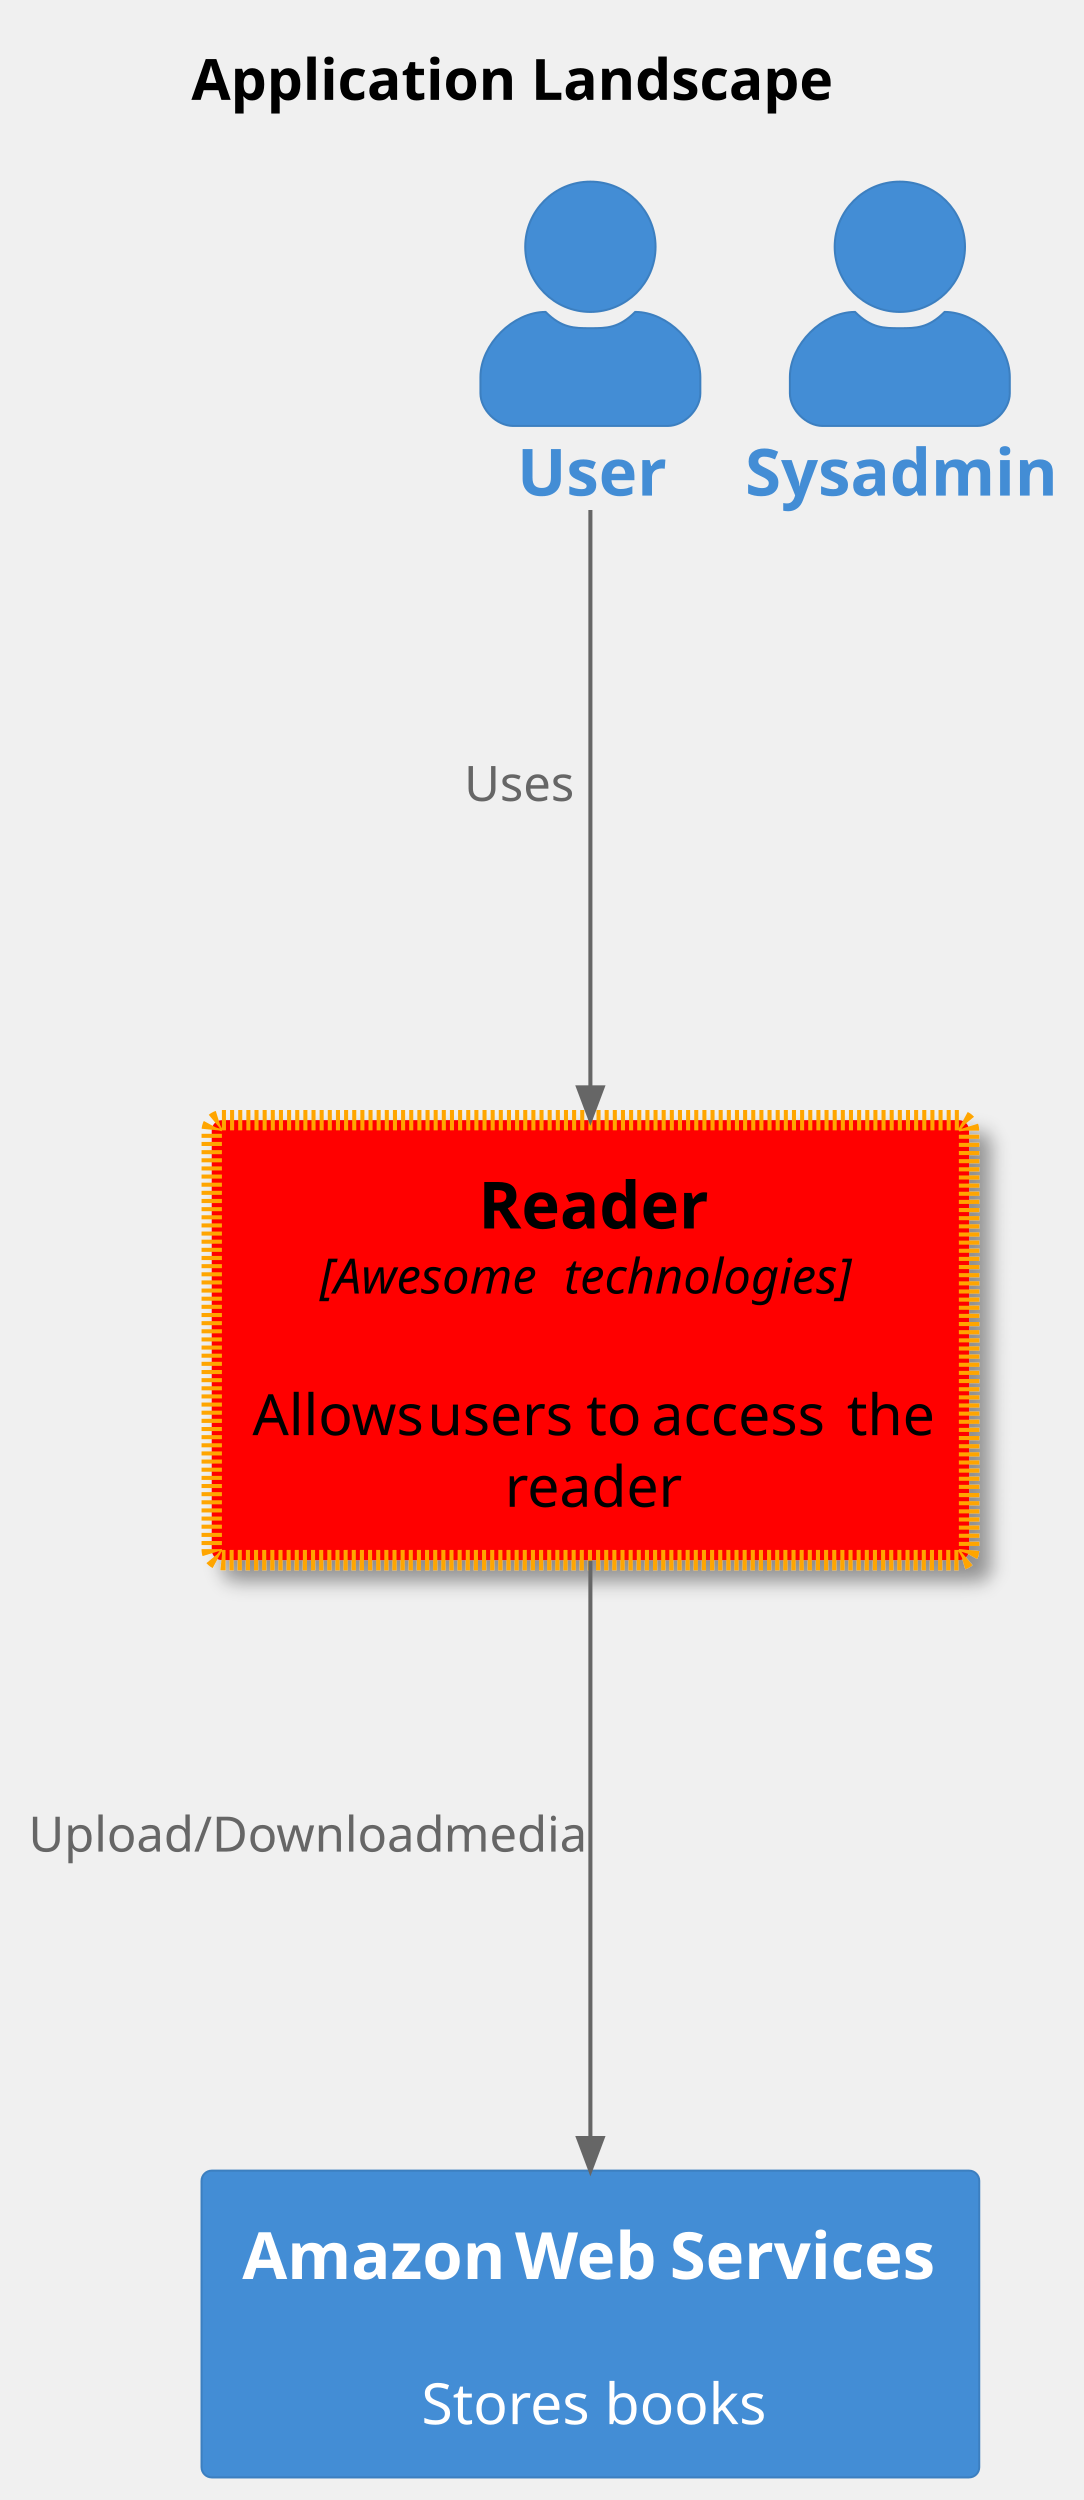
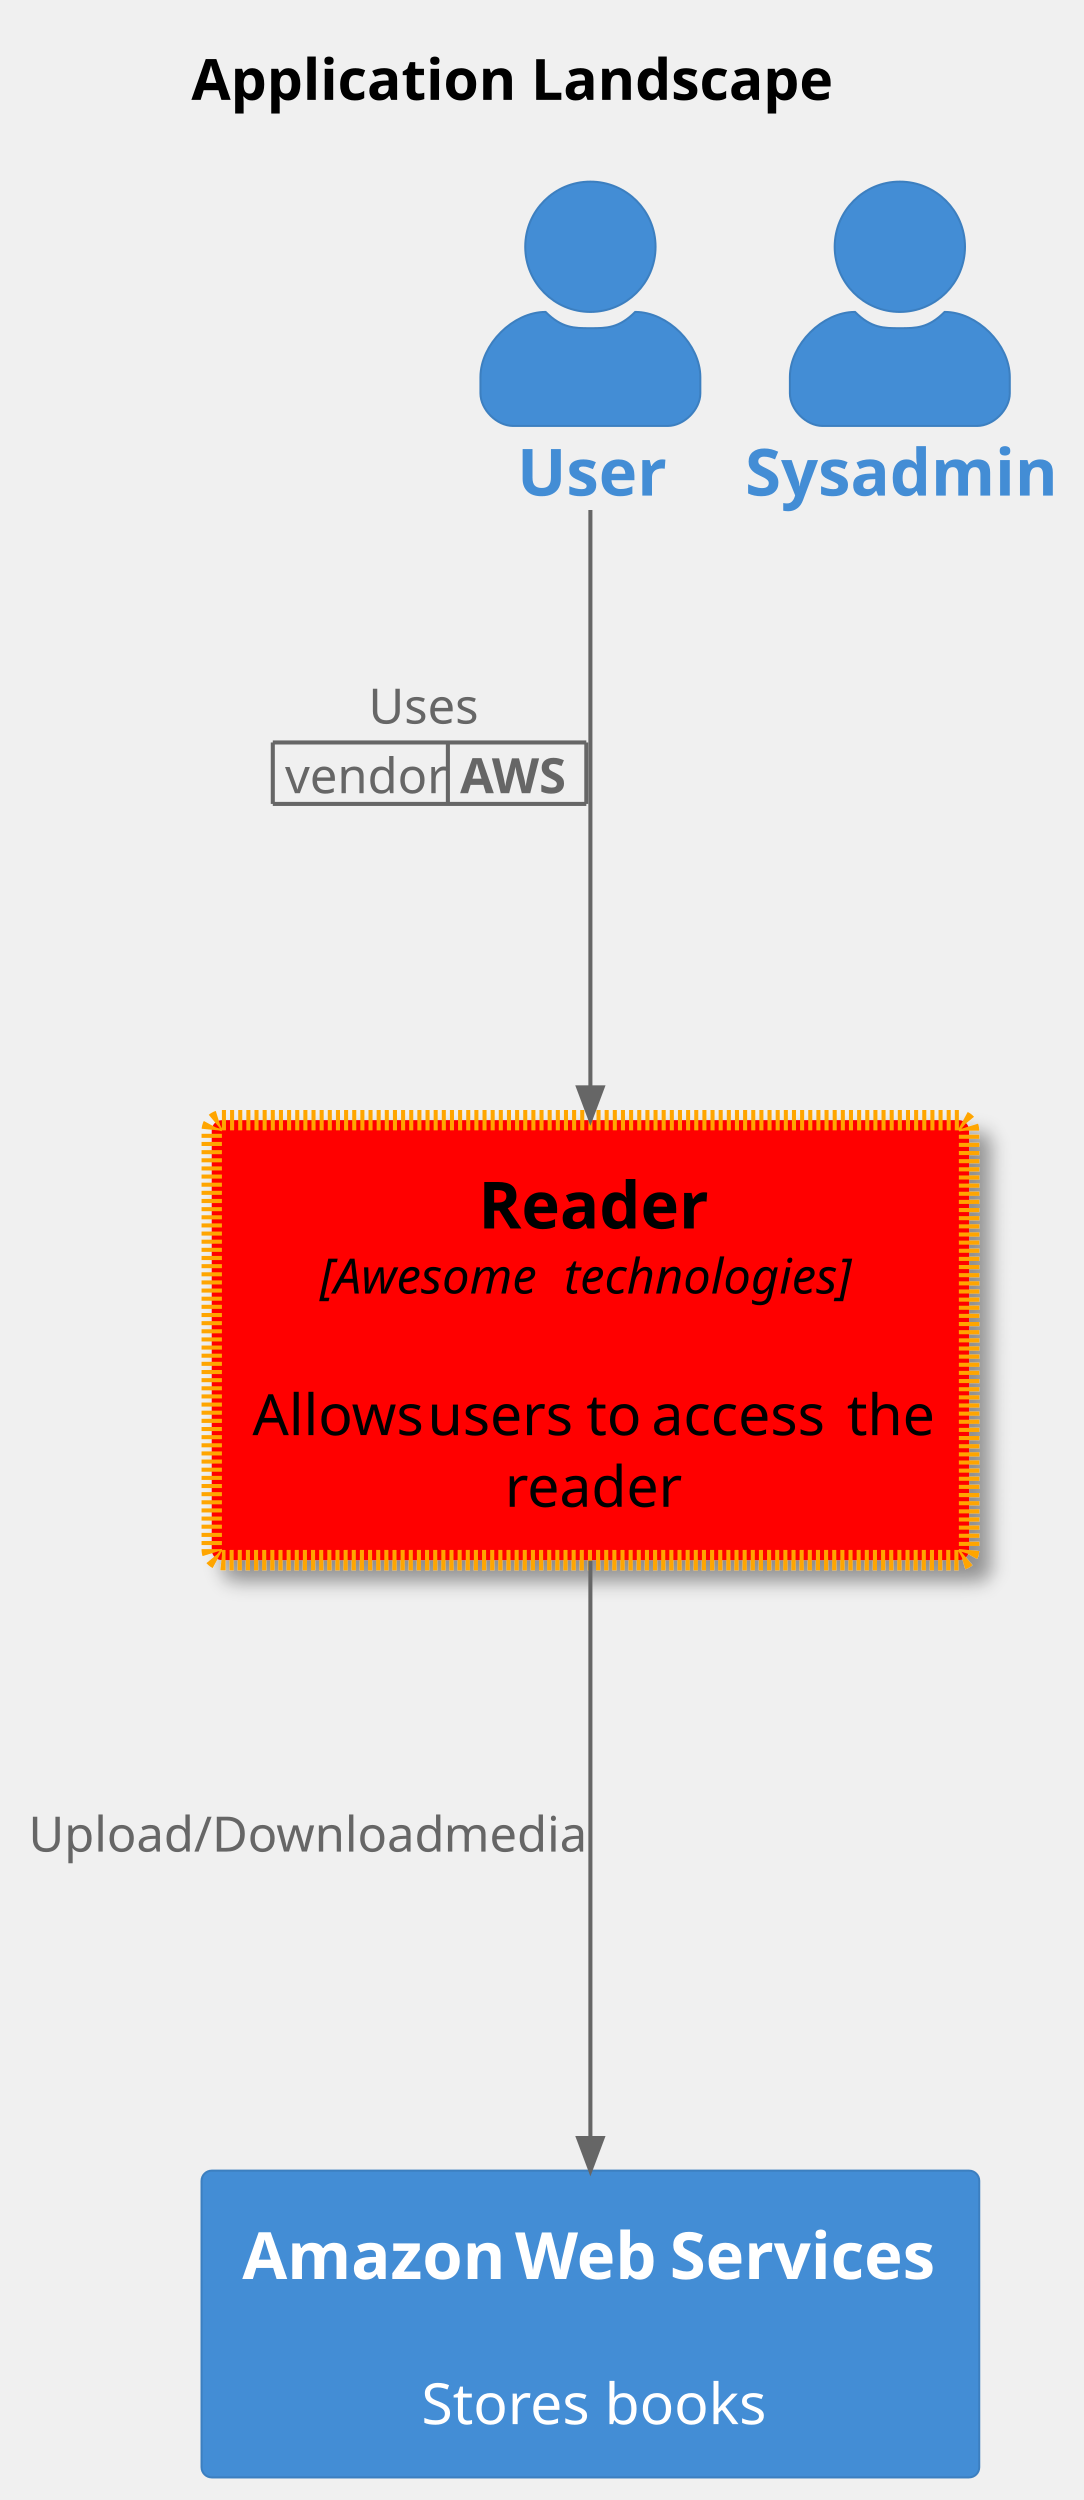
<svg xmlns="http://www.w3.org/2000/svg" contentStyleType="text/css" height="614px" preserveAspectRatio="none" style="width:266px;height:614px;background:#FFFFFF;" version="1.1" viewBox="0 0 266 614" width="266px" zoomAndPan="magnify">
  <defs>
-     <filter height="300%" id="f9un7ro97lpzl" width="300%" x="-1" y="-1">
+     <filter height="300%" id="fe1q9aqqqi82t" width="300%" x="-1" y="-1">
      <feGaussianBlur result="blurOut" stdDeviation="2.0" />
      <feColorMatrix in="blurOut" result="blurOut2" type="matrix" values="0 0 0 0 0 0 0 0 0 0 0 0 0 0 0 0 0 0 .4 0" />
      <feOffset dx="4.0" dy="4.0" in="blurOut2" result="blurOut3" />
      <feBlend in="SourceGraphic" in2="blurOut3" mode="normal" />
    </filter>
  </defs>
  <g>
    <text fill="#000000" font-family="sans-serif" font-size="14" font-weight="bold" lengthAdjust="spacing" textLength="158" x="47" y="24.533">Application Landscape</text>
+     <g id="elem_SoftwareSystem_aws_ss">
+       <rect fill="#438DD5" height="75.344" rx="2.5" ry="2.5" style="stroke:#3C7FC0;stroke-width:0.5;" width="191" x="49.5" y="533.109" />
+       <text fill="#FFFFFF" font-family="sans-serif" font-size="16" font-weight="bold" lengthAdjust="spacing" textLength="63" x="59.5" y="559.719">Amazon</text>
+       <text fill="#FFFFFF" font-family="sans-serif" font-size="16" font-weight="bold" lengthAdjust="spacing" textLength="4" x="122.5" y="559.719"> </text>
+       <text fill="#FFFFFF" font-family="sans-serif" font-size="16" font-weight="bold" lengthAdjust="spacing" textLength="34" x="126.5" y="559.719">Web</text>
+       <text fill="#FFFFFF" font-family="sans-serif" font-size="16" font-weight="bold" lengthAdjust="spacing" textLength="4" x="160.5" y="559.719"> </text>
+       <text fill="#FFFFFF" font-family="sans-serif" font-size="16" font-weight="bold" lengthAdjust="spacing" textLength="66" x="164.5" y="559.719">Services</text>
+       <text fill="#FFFFFF" font-family="sans-serif" font-size="14" lengthAdjust="spacing" textLength="4" x="143" y="577.768"> </text>
+       <text fill="#FFFFFF" font-family="sans-serif" font-size="14" lengthAdjust="spacing" textLength="41" x="103.5" y="595.377">Stores</text>
+       <text fill="#FFFFFF" font-family="sans-serif" font-size="14" lengthAdjust="spacing" textLength="4" x="144.5" y="595.377"> </text>
+       <text fill="#FFFFFF" font-family="sans-serif" font-size="14" lengthAdjust="spacing" textLength="38" x="148.5" y="595.377">books</text>
+     </g>
    <g id="elem_Person_user">
      <ellipse cx="145" cy="60.609" fill="#438DD5" rx="16" ry="16" style="stroke:#3C7FC0;stroke-width:0.5;" />
      <path d="M145,80.609 C149,80.609 152,80.609 156,76.609 C164,76.609 172,84.609 172,92.609 L172,96.609 C172,100.609 168,104.609 164,104.609 L126,104.609 C122,104.609 118,100.609 118,96.609 L118,92.609 C118,84.609 126,76.609 134,76.609 C138,80.609 141,80.609 145,80.609 " fill="#438DD5" style="stroke:#3C7FC0;stroke-width:0.5;" />
      <text fill="#438DD5" font-family="sans-serif" font-size="16" font-weight="bold" lengthAdjust="spacing" textLength="36" x="127" y="121.719">User</text>
    </g>
    <g id="elem_Person_sysadmin">
      <ellipse cx="221" cy="60.609" fill="#438DD5" rx="16" ry="16" style="stroke:#3C7FC0;stroke-width:0.5;" />
      <path d="M221,80.609 C225,80.609 228,80.609 232,76.609 C240,76.609 248,84.609 248,92.609 L248,96.609 C248,100.609 244,104.609 240,104.609 L202,104.609 C198,104.609 194,100.609 194,96.609 L194,92.609 C194,84.609 202,76.609 210,76.609 C214,80.609 217,80.609 221,80.609 " fill="#438DD5" style="stroke:#3C7FC0;stroke-width:0.5;" />
      <text fill="#438DD5" font-family="sans-serif" font-size="16" font-weight="bold" lengthAdjust="spacing" textLength="76" x="183" y="121.719">Sysadmin</text>
    </g>
    <g id="elem_SoftwareSystem_reader_ss">
-       <rect fill="#FF0000" filter="url(#f9un7ro97lpzl)" height="108.047" rx="2.5" ry="2.5" style="stroke:#FFA500;stroke-width:5.0;stroke-dasharray:1.0,1.0;" width="186" x="52" y="275.109" />
+       <rect fill="#FF0000" filter="url(#fe1q9aqqqi82t)" height="108.047" rx="2.5" ry="2.5" style="stroke:#FFA500;stroke-width:5.0;stroke-dasharray:1.0,1.0;" width="186" x="52" y="275.109" />
      <text fill="#000000" font-family="sans-serif" font-size="16" font-weight="bold" lengthAdjust="spacing" textLength="55" x="117.5" y="301.719">Reader</text>
      <text fill="#000000" font-family="sans-serif" font-size="12" font-style="italic" lengthAdjust="spacing" textLength="57" x="78.5" y="317.691">[Awesome</text>
      <text fill="#000000" font-family="sans-serif" font-size="12" font-style="italic" lengthAdjust="spacing" textLength="3" x="135.5" y="317.691"> </text>
      <text fill="#000000" font-family="sans-serif" font-size="12" font-style="italic" lengthAdjust="spacing" textLength="73" x="138.5" y="317.691">technologies]</text>
      <text fill="#000000" font-family="sans-serif" font-size="14" lengthAdjust="spacing" textLength="4" x="143" y="334.861"> </text>
      <text fill="#000000" font-family="sans-serif" font-size="14" lengthAdjust="spacing" textLength="39" x="62" y="352.471">Allows</text>
      <text fill="#000000" font-family="sans-serif" font-size="14" lengthAdjust="spacing" textLength="4" x="101" y="352.471"> </text>
      <text fill="#000000" font-family="sans-serif" font-size="14" lengthAdjust="spacing" textLength="35" x="105" y="352.471">users</text>
      <text fill="#000000" font-family="sans-serif" font-size="14" lengthAdjust="spacing" textLength="4" x="140" y="352.471"> </text>
      <text fill="#000000" font-family="sans-serif" font-size="14" lengthAdjust="spacing" textLength="12" x="144" y="352.471">to</text>
      <text fill="#000000" font-family="sans-serif" font-size="14" lengthAdjust="spacing" textLength="4" x="156" y="352.471"> </text>
      <text fill="#000000" font-family="sans-serif" font-size="14" lengthAdjust="spacing" textLength="44" x="160" y="352.471">access</text>
      <text fill="#000000" font-family="sans-serif" font-size="14" lengthAdjust="spacing" textLength="4" x="204" y="352.471"> </text>
      <text fill="#000000" font-family="sans-serif" font-size="14" lengthAdjust="spacing" textLength="20" x="208" y="352.471">the</text>
      <text fill="#000000" font-family="sans-serif" font-size="14" lengthAdjust="spacing" textLength="42" x="124" y="370.08">reader</text>
    </g>
-     <g id="elem_SoftwareSystem_aws_ss">
-       <rect fill="#438DD5" height="75.344" rx="2.5" ry="2.5" style="stroke:#3C7FC0;stroke-width:0.5;" width="191" x="49.5" y="533.109" />
-       <text fill="#FFFFFF" font-family="sans-serif" font-size="16" font-weight="bold" lengthAdjust="spacing" textLength="63" x="59.5" y="559.719">Amazon</text>
-       <text fill="#FFFFFF" font-family="sans-serif" font-size="16" font-weight="bold" lengthAdjust="spacing" textLength="4" x="122.5" y="559.719"> </text>
-       <text fill="#FFFFFF" font-family="sans-serif" font-size="16" font-weight="bold" lengthAdjust="spacing" textLength="34" x="126.5" y="559.719">Web</text>
-       <text fill="#FFFFFF" font-family="sans-serif" font-size="16" font-weight="bold" lengthAdjust="spacing" textLength="4" x="160.5" y="559.719"> </text>
-       <text fill="#FFFFFF" font-family="sans-serif" font-size="16" font-weight="bold" lengthAdjust="spacing" textLength="66" x="164.5" y="559.719">Services</text>
-       <text fill="#FFFFFF" font-family="sans-serif" font-size="14" lengthAdjust="spacing" textLength="4" x="143" y="577.768"> </text>
-       <text fill="#FFFFFF" font-family="sans-serif" font-size="14" lengthAdjust="spacing" textLength="41" x="103.5" y="595.377">Stores</text>
-       <text fill="#FFFFFF" font-family="sans-serif" font-size="14" lengthAdjust="spacing" textLength="4" x="144.5" y="595.377"> </text>
-       <text fill="#FFFFFF" font-family="sans-serif" font-size="14" lengthAdjust="spacing" textLength="38" x="148.5" y="595.377">books</text>
-     </g>
    <g id="link_Person_user_SoftwareSystem_reader_ss">
      <path d="M145,125.259 C145,166.269 145,221.819 145,267.059 " fill="none" id="Person_user-to-SoftwareSystem_reader_ss" style="stroke:#666666;stroke-width:1.0;" />
      <polygon fill="#666666" points="145,275.059,148,267.059,142,267.059,145,275.059" style="stroke:#666666;stroke-width:1.0;" />
-       <text fill="#666666" font-family="sans-serif" font-size="0" lengthAdjust="spacing" textLength="0" x="129" y="159.159">.</text>
-       <text fill="#666666" font-family="sans-serif" font-size="12" lengthAdjust="spacing" textLength="3" x="127.5" y="181.616"> </text>
-       <text fill="#666666" font-family="sans-serif" font-size="12" lengthAdjust="spacing" textLength="30" x="114" y="196.71">Uses</text>
+       <text fill="#666666" font-family="sans-serif" font-size="0" lengthAdjust="spacing" textLength="0" x="105.5" y="140.159">.</text>
+       <text fill="#666666" font-family="sans-serif" font-size="12" lengthAdjust="spacing" textLength="3" x="104" y="162.616"> </text>
+       <text fill="#666666" font-family="sans-serif" font-size="12" lengthAdjust="spacing" textLength="30" x="90.5" y="177.71">Uses</text>
+       <text fill="#666666" font-family="sans-serif" font-size="12" lengthAdjust="spacing" textLength="37" x="70" y="194.804">vendor</text>
+       <text fill="#666666" font-family="sans-serif" font-size="12" font-weight="bold" lengthAdjust="spacing" textLength="28" x="113" y="194.804">AWS</text>
+       <line style="stroke:#666666;stroke-width:1.0;" x1="67" x2="144" y1="182.347" y2="182.347" />
+       <line style="stroke:#666666;stroke-width:1.0;" x1="67" x2="144" y1="197.441" y2="197.441" />
+       <line style="stroke:#666666;stroke-width:1.0;" x1="67" x2="67" y1="182.347" y2="197.441" />
+       <line style="stroke:#666666;stroke-width:1.0;" x1="110" x2="110" y1="182.347" y2="197.441" />
+       <line style="stroke:#666666;stroke-width:1.0;" x1="144" x2="144" y1="182.347" y2="197.441" />
    </g>
    <g id="link_SoftwareSystem_reader_ss_SoftwareSystem_aws_ss">
      <path d="M145,383.309 C145,428.919 145,484.959 145,525.099 " fill="none" id="SoftwareSystem_reader_ss-to-SoftwareSystem_aws_ss" style="stroke:#666666;stroke-width:1.0;" />
      <polygon fill="#666666" points="145,533.099,148,525.099,142,525.099,145,533.099" style="stroke:#666666;stroke-width:1.0;" />
      <text fill="#666666" font-family="sans-serif" font-size="0" lengthAdjust="spacing" textLength="0" x="75.5" y="417.199">.</text>
      <text fill="#666666" font-family="sans-serif" font-size="12" lengthAdjust="spacing" textLength="3" x="74" y="439.656"> </text>
      <text fill="#666666" font-family="sans-serif" font-size="12" lengthAdjust="spacing" textLength="99" x="7" y="454.75">Upload/Download</text>
      <text fill="#666666" font-family="sans-serif" font-size="12" lengthAdjust="spacing" textLength="3" x="106" y="454.75"> </text>
      <text fill="#666666" font-family="sans-serif" font-size="12" lengthAdjust="spacing" textLength="35" x="109" y="454.75">media</text>
    </g>
  </g>
</svg>
